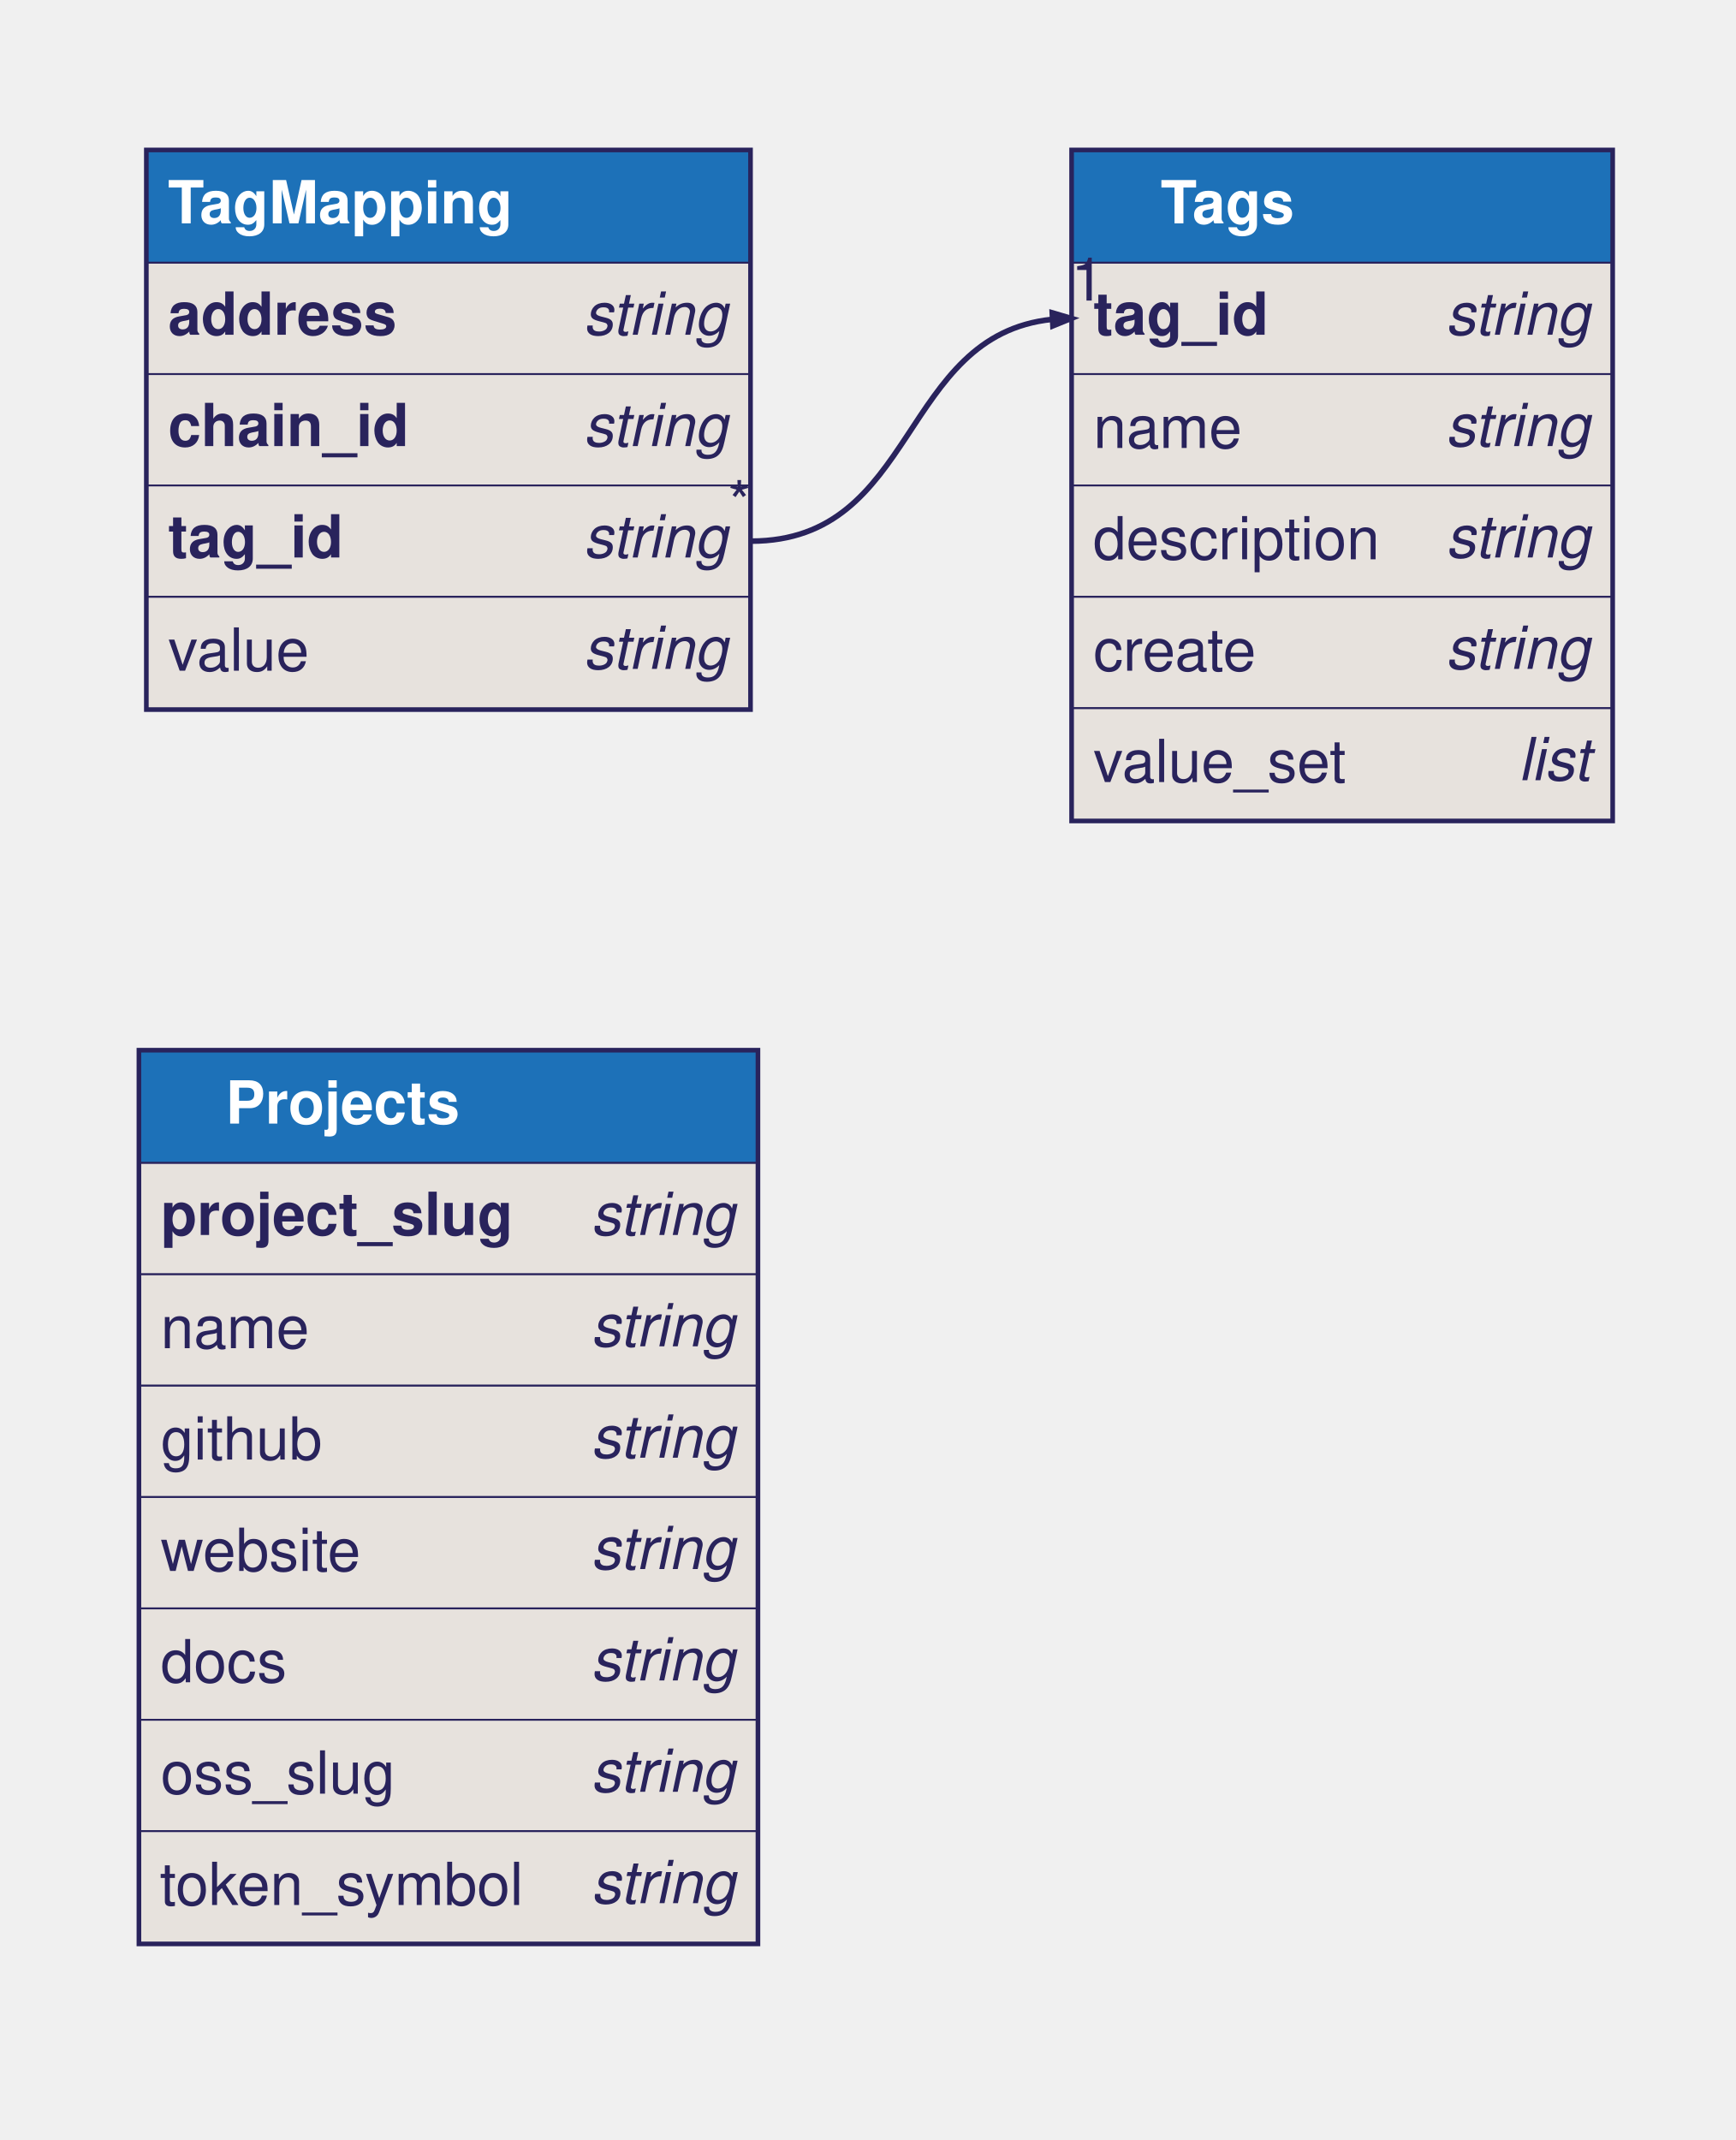
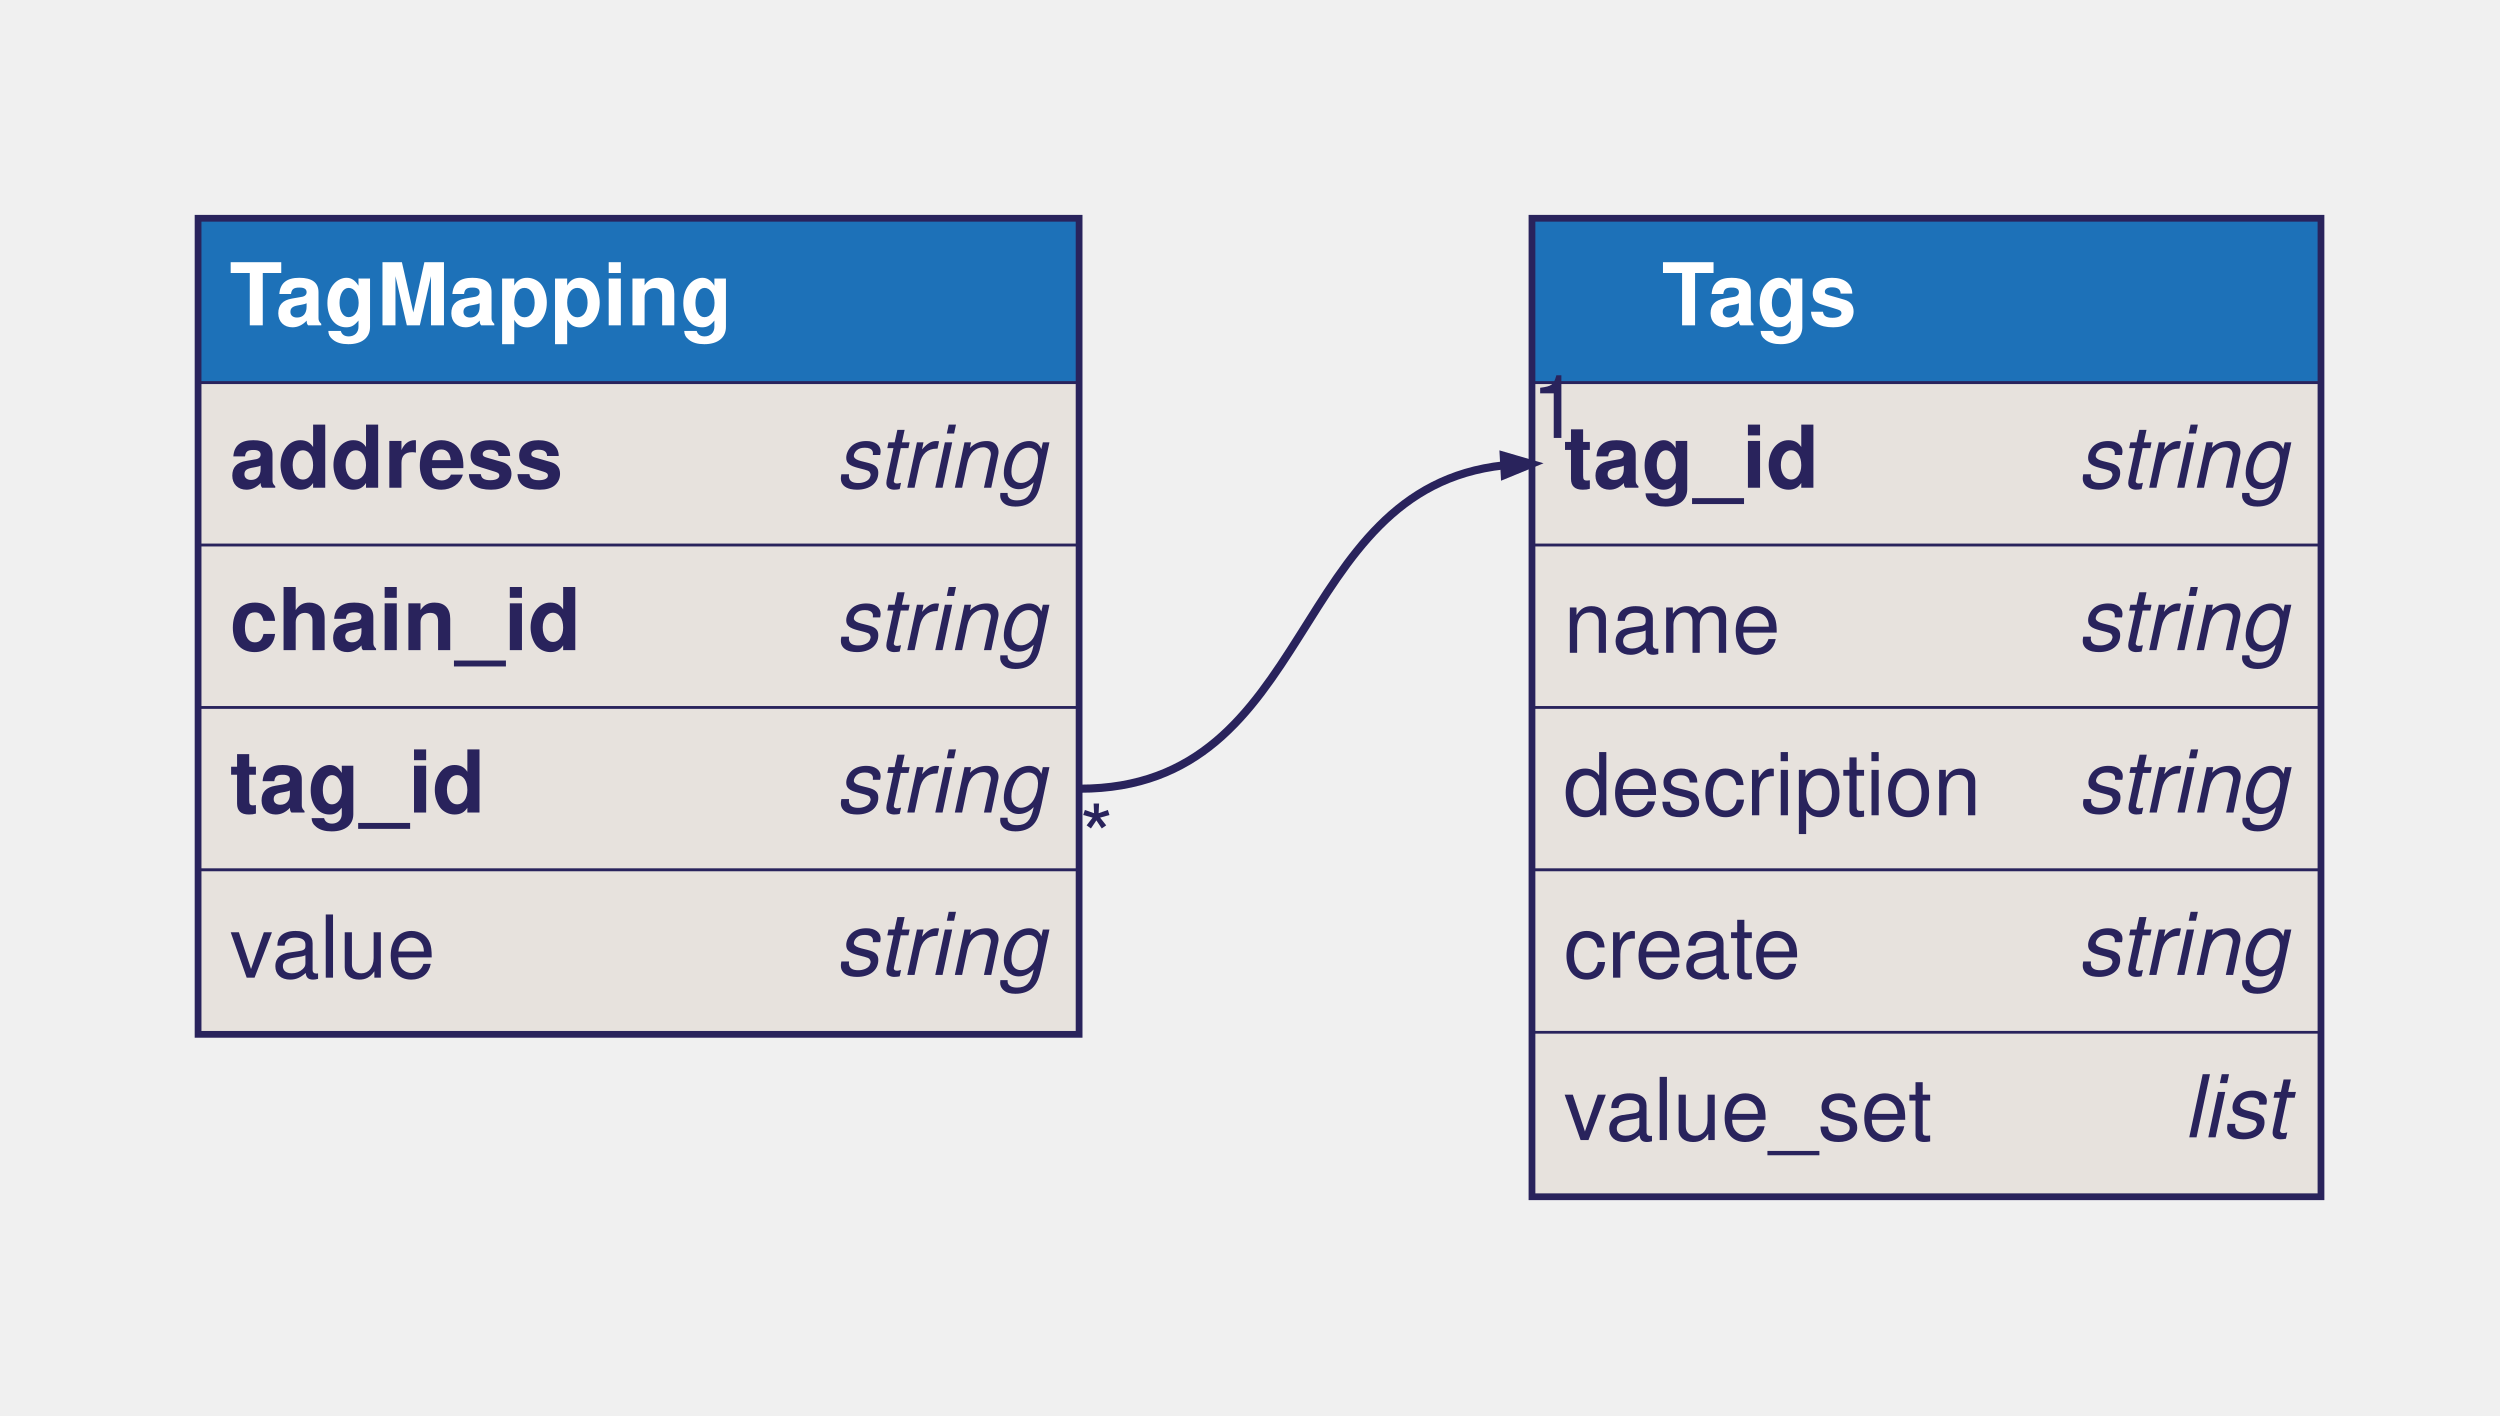
- <svg xmlns="http://www.w3.org/2000/svg" xmlns:xlink="http://www.w3.org/1999/xlink" width="935pt" height="1153pt" viewBox="0.00 0.00 934.95 1152.63">
-   <g id="graph0" class="graph" transform="scale(1 1) rotate(0) translate(4 1148.63)">
-     <g id="Projects" class="node">
-       <g id="a_Projects">
-         <a xlink:title="Projects&#10;Information about specific projects (i.e. Uniswap), including project name, website link, and documentation.">
-           <ellipse fill="none" stroke="black" stroke-width="0" cx="237.59" cy="-342.24" rx="237.68" ry="342.48" />
-           <polygon fill="#1d71b8" stroke="transparent" points="71.59,-522.24 71.59,-582.24 403.59,-582.24 403.59,-522.24 71.59,-522.24" />
-           <polygon fill="none" stroke="#29235c" points="71.59,-522.24 71.59,-582.24 403.59,-582.24 403.59,-522.24 71.59,-522.24" />
-           <text text-anchor="start" x="117.56" y="-543.44" font-family="Helvetica,sans-Serif" font-weight="bold" font-size="32.00" fill="#ffffff">       Projects       </text>
-           <polygon fill="#e7e2dd" stroke="transparent" points="71.59,-462.24 71.59,-522.24 403.59,-522.24 403.59,-462.24 71.59,-462.24" />
-           <polygon fill="none" stroke="#29235c" points="71.59,-462.24 71.59,-522.24 403.59,-522.24 403.59,-462.24 71.59,-462.24" />
-           <text text-anchor="start" x="82.59" y="-483.44" font-family="Helvetica,sans-Serif" font-weight="bold" font-size="32.00" fill="#29235c">project_slug</text>
-           <text text-anchor="start" x="255.07" y="-483.44" font-family="Helvetica,sans-Serif" font-size="32.00" fill="#29235c">    </text>
-           <text text-anchor="start" x="314.36" y="-483.44" font-family="Helvetica,sans-Serif" font-style="italic" font-size="32.00" fill="#29235c">string</text>
-           <polygon fill="#e7e2dd" stroke="transparent" points="71.59,-402.24 71.59,-462.24 403.59,-462.24 403.59,-402.24 71.59,-402.24" />
-           <polygon fill="none" stroke="#29235c" points="71.59,-402.24 71.59,-462.24 403.59,-462.24 403.59,-402.24 71.59,-402.24" />
-           <text text-anchor="start" x="82.59" y="-422.44" font-family="Helvetica,sans-Serif" font-size="32.00" fill="#29235c">name    </text>
-           <text text-anchor="start" x="314.36" y="-423.44" font-family="Helvetica,sans-Serif" font-style="italic" font-size="32.00" fill="#29235c">string</text>
-           <polygon fill="#e7e2dd" stroke="transparent" points="71.59,-342.24 71.59,-402.24 403.59,-402.24 403.59,-342.24 71.59,-342.24" />
-           <polygon fill="none" stroke="#29235c" points="71.59,-342.24 71.59,-402.24 403.59,-402.24 403.59,-342.24 71.59,-342.24" />
-           <text text-anchor="start" x="82.59" y="-362.44" font-family="Helvetica,sans-Serif" font-size="32.00" fill="#29235c">github    </text>
-           <text text-anchor="start" x="314.36" y="-363.44" font-family="Helvetica,sans-Serif" font-style="italic" font-size="32.00" fill="#29235c">string</text>
-           <polygon fill="#e7e2dd" stroke="transparent" points="71.59,-282.24 71.59,-342.24 403.59,-342.24 403.59,-282.24 71.59,-282.24" />
-           <polygon fill="none" stroke="#29235c" points="71.59,-282.24 71.59,-342.24 403.59,-342.24 403.59,-282.24 71.59,-282.24" />
-           <text text-anchor="start" x="82.59" y="-302.44" font-family="Helvetica,sans-Serif" font-size="32.00" fill="#29235c">website    </text>
-           <text text-anchor="start" x="314.36" y="-303.44" font-family="Helvetica,sans-Serif" font-style="italic" font-size="32.00" fill="#29235c">string</text>
-           <polygon fill="#e7e2dd" stroke="transparent" points="71.59,-222.24 71.59,-282.24 403.59,-282.24 403.59,-222.24 71.59,-222.24" />
-           <polygon fill="none" stroke="#29235c" points="71.59,-222.24 71.59,-282.24 403.59,-282.24 403.59,-222.24 71.59,-222.24" />
-           <text text-anchor="start" x="82.59" y="-242.44" font-family="Helvetica,sans-Serif" font-size="32.00" fill="#29235c">docs    </text>
-           <text text-anchor="start" x="314.36" y="-243.44" font-family="Helvetica,sans-Serif" font-style="italic" font-size="32.00" fill="#29235c">string</text>
-           <polygon fill="#e7e2dd" stroke="transparent" points="71.59,-162.24 71.59,-222.24 403.59,-222.24 403.59,-162.24 71.59,-162.24" />
-           <polygon fill="none" stroke="#29235c" points="71.59,-162.24 71.59,-222.24 403.59,-222.24 403.59,-162.24 71.59,-162.24" />
-           <text text-anchor="start" x="82.59" y="-182.44" font-family="Helvetica,sans-Serif" font-size="32.00" fill="#29235c">oss_slug    </text>
-           <text text-anchor="start" x="314.36" y="-183.44" font-family="Helvetica,sans-Serif" font-style="italic" font-size="32.00" fill="#29235c">string</text>
-           <polygon fill="#e7e2dd" stroke="transparent" points="71.59,-102.24 71.59,-162.24 403.59,-162.24 403.59,-102.24 71.59,-102.24" />
-           <polygon fill="none" stroke="#29235c" points="71.59,-102.24 71.59,-162.24 403.59,-162.24 403.59,-102.24 71.59,-102.24" />
-           <text text-anchor="start" x="82.11" y="-122.44" font-family="Helvetica,sans-Serif" font-size="32.00" fill="#29235c">token_symbol    </text>
-           <text text-anchor="start" x="314.48" y="-123.44" font-family="Helvetica,sans-Serif" font-style="italic" font-size="32.00" fill="#29235c">string</text>
-           <polygon fill="none" stroke="#29235c" stroke-width="2" points="70.59,-101.24 70.59,-583.24 404.59,-583.24 404.59,-101.24 70.59,-101.24" />
-         </a>
-       </g>
-     </g>
+ <svg xmlns="http://www.w3.org/2000/svg" xmlns:xlink="http://www.w3.org/1999/xlink" width="924pt" height="523pt" viewBox="0.00 0.00 923.64 522.77">
+   <g id="graph0" class="graph" transform="scale(1 1) rotate(0) translate(4 518.77)">
    <g id="Tags" class="node">
      <g id="a_Tags">
        <a xlink:title="Tags&#10;Individual labels or identifiers that can be applied to data points for sorting, searching, and categorization purposes.">
-           <ellipse fill="none" stroke="black" stroke-width="0" cx="719.07" cy="-887.24" rx="207.78" ry="257.27" />
-           <polygon fill="#1d71b8" stroke="transparent" points="574.07,-1007.24 574.07,-1067.24 864.07,-1067.24 864.07,-1007.24 574.07,-1007.24" />
-           <polygon fill="none" stroke="#29235c" points="574.07,-1007.24 574.07,-1067.24 864.07,-1067.24 864.07,-1007.24 574.07,-1007.24" />
-           <text text-anchor="start" x="621.25" y="-1028.44" font-family="Helvetica,sans-Serif" font-weight="bold" font-size="32.00" fill="#ffffff">       Tags       </text>
-           <polygon fill="#e7e2dd" stroke="transparent" points="574.07,-947.24 574.07,-1007.24 864.07,-1007.24 864.07,-947.24 574.07,-947.24" />
-           <polygon fill="none" stroke="#29235c" points="574.07,-947.24 574.07,-1007.24 864.07,-1007.24 864.07,-947.24 574.07,-947.24" />
-           <text text-anchor="start" x="585.07" y="-968.44" font-family="Helvetica,sans-Serif" font-weight="bold" font-size="32.00" fill="#29235c">tag_id</text>
-           <text text-anchor="start" x="672.21" y="-968.44" font-family="Helvetica,sans-Serif" font-size="32.00" fill="#29235c">    </text>
-           <text text-anchor="start" x="774.84" y="-968.44" font-family="Helvetica,sans-Serif" font-style="italic" font-size="32.00" fill="#29235c">string</text>
-           <polygon fill="#e7e2dd" stroke="transparent" points="574.07,-887.24 574.07,-947.24 864.07,-947.24 864.07,-887.24 574.07,-887.24" />
-           <polygon fill="none" stroke="#29235c" points="574.07,-887.24 574.07,-947.24 864.07,-947.24 864.07,-887.24 574.07,-887.24" />
-           <text text-anchor="start" x="585.07" y="-907.44" font-family="Helvetica,sans-Serif" font-size="32.00" fill="#29235c">name    </text>
-           <text text-anchor="start" x="774.84" y="-908.44" font-family="Helvetica,sans-Serif" font-style="italic" font-size="32.00" fill="#29235c">string</text>
-           <polygon fill="#e7e2dd" stroke="transparent" points="574.07,-827.24 574.07,-887.24 864.07,-887.24 864.07,-827.24 574.07,-827.24" />
-           <polygon fill="none" stroke="#29235c" points="574.07,-827.24 574.07,-887.24 864.07,-887.24 864.07,-827.24 574.07,-827.24" />
-           <text text-anchor="start" x="584.93" y="-847.44" font-family="Helvetica,sans-Serif" font-size="32.00" fill="#29235c">description    </text>
-           <text text-anchor="start" x="774.95" y="-848.44" font-family="Helvetica,sans-Serif" font-style="italic" font-size="32.00" fill="#29235c">string</text>
-           <polygon fill="#e7e2dd" stroke="transparent" points="574.07,-767.24 574.07,-827.24 864.07,-827.24 864.07,-767.24 574.07,-767.24" />
-           <polygon fill="none" stroke="#29235c" points="574.07,-767.24 574.07,-827.24 864.07,-827.24 864.07,-767.24 574.07,-767.24" />
-           <text text-anchor="start" x="585.07" y="-787.44" font-family="Helvetica,sans-Serif" font-size="32.00" fill="#29235c">create    </text>
-           <text text-anchor="start" x="774.84" y="-788.44" font-family="Helvetica,sans-Serif" font-style="italic" font-size="32.00" fill="#29235c">string</text>
-           <polygon fill="#e7e2dd" stroke="transparent" points="574.07,-707.24 574.07,-767.24 864.07,-767.24 864.07,-707.24 574.07,-707.24" />
-           <polygon fill="none" stroke="#29235c" points="574.07,-707.24 574.07,-767.24 864.07,-767.24 864.07,-707.24 574.07,-707.24" />
-           <text text-anchor="start" x="585.07" y="-727.44" font-family="Helvetica,sans-Serif" font-size="32.00" fill="#29235c">value_set    </text>
-           <text text-anchor="start" x="813.97" y="-728.44" font-family="Helvetica,sans-Serif" font-style="italic" font-size="32.00" fill="#29235c">list</text>
-           <polygon fill="none" stroke="#29235c" stroke-width="2" points="573.07,-706.24 573.07,-1068.24 865.07,-1068.24 865.07,-706.24 573.07,-706.24" />
+           <ellipse fill="none" stroke="black" stroke-width="0" cx="707.75" cy="-257.39" rx="207.78" ry="257.27" />
+           <polygon fill="#1d71b8" stroke="transparent" points="562.75,-377.39 562.75,-437.39 852.75,-437.39 852.75,-377.39 562.75,-377.39" />
+           <polygon fill="none" stroke="#29235c" points="562.75,-377.39 562.75,-437.39 852.75,-437.39 852.75,-377.39 562.75,-377.39" />
+           <text text-anchor="start" x="609.94" y="-398.59" font-family="Helvetica,sans-Serif" font-weight="bold" font-size="32.00" fill="#ffffff">       Tags       </text>
+           <polygon fill="#e7e2dd" stroke="transparent" points="562.75,-317.39 562.75,-377.39 852.75,-377.39 852.75,-317.39 562.75,-317.39" />
+           <polygon fill="none" stroke="#29235c" points="562.75,-317.39 562.75,-377.39 852.75,-377.39 852.75,-317.39 562.75,-317.39" />
+           <text text-anchor="start" x="573.75" y="-338.59" font-family="Helvetica,sans-Serif" font-weight="bold" font-size="32.00" fill="#29235c">tag_id</text>
+           <text text-anchor="start" x="660.9" y="-338.59" font-family="Helvetica,sans-Serif" font-size="32.00" fill="#29235c">    </text>
+           <text text-anchor="start" x="763.53" y="-338.59" font-family="Helvetica,sans-Serif" font-style="italic" font-size="32.00" fill="#29235c">string</text>
+           <polygon fill="#e7e2dd" stroke="transparent" points="562.75,-257.39 562.75,-317.39 852.75,-317.39 852.75,-257.39 562.75,-257.39" />
+           <polygon fill="none" stroke="#29235c" points="562.75,-257.39 562.75,-317.39 852.75,-317.39 852.75,-257.39 562.75,-257.39" />
+           <text text-anchor="start" x="573.75" y="-277.59" font-family="Helvetica,sans-Serif" font-size="32.00" fill="#29235c">name    </text>
+           <text text-anchor="start" x="763.53" y="-278.59" font-family="Helvetica,sans-Serif" font-style="italic" font-size="32.00" fill="#29235c">string</text>
+           <polygon fill="#e7e2dd" stroke="transparent" points="562.75,-197.39 562.75,-257.39 852.75,-257.39 852.75,-197.39 562.75,-197.39" />
+           <polygon fill="none" stroke="#29235c" points="562.75,-197.39 562.75,-257.39 852.75,-257.39 852.75,-197.39 562.75,-197.39" />
+           <text text-anchor="start" x="573.62" y="-217.59" font-family="Helvetica,sans-Serif" font-size="32.00" fill="#29235c">description    </text>
+           <text text-anchor="start" x="763.64" y="-218.59" font-family="Helvetica,sans-Serif" font-style="italic" font-size="32.00" fill="#29235c">string</text>
+           <polygon fill="#e7e2dd" stroke="transparent" points="562.75,-137.39 562.75,-197.39 852.75,-197.39 852.75,-137.39 562.75,-137.39" />
+           <polygon fill="none" stroke="#29235c" points="562.75,-137.39 562.75,-197.39 852.75,-197.39 852.75,-137.39 562.75,-137.39" />
+           <text text-anchor="start" x="573.75" y="-157.59" font-family="Helvetica,sans-Serif" font-size="32.00" fill="#29235c">create    </text>
+           <text text-anchor="start" x="763.53" y="-158.59" font-family="Helvetica,sans-Serif" font-style="italic" font-size="32.00" fill="#29235c">string</text>
+           <polygon fill="#e7e2dd" stroke="transparent" points="562.75,-77.39 562.75,-137.39 852.75,-137.39 852.75,-77.39 562.75,-77.39" />
+           <polygon fill="none" stroke="#29235c" points="562.75,-77.39 562.75,-137.39 852.75,-137.39 852.75,-77.39 562.75,-77.39" />
+           <text text-anchor="start" x="573.75" y="-97.59" font-family="Helvetica,sans-Serif" font-size="32.00" fill="#29235c">value_set    </text>
+           <text text-anchor="start" x="802.66" y="-98.59" font-family="Helvetica,sans-Serif" font-style="italic" font-size="32.00" fill="#29235c">list</text>
+           <polygon fill="none" stroke="#29235c" stroke-width="2" points="561.75,-76.39 561.75,-438.39 853.75,-438.39 853.75,-76.39 561.75,-76.39" />
        </a>
      </g>
    </g>
    <g id="TagMapping" class="node">
      <g id="a_TagMapping">
        <a xlink:title="TagMapping&#10;A many-to-many relationship table that maps tags to addresses, allowing an address to have multiple tags and a tag to be applied to multiple addresses.">
-           <ellipse fill="none" stroke="black" stroke-width="0" cx="237.59" cy="-917.24" rx="231.86" ry="214.92" />
-           <polygon fill="#1d71b8" stroke="transparent" points="75.59,-1007.24 75.59,-1067.24 399.59,-1067.24 399.59,-1007.24 75.59,-1007.24" />
-           <polygon fill="none" stroke="#29235c" points="75.59,-1007.24 75.59,-1067.24 399.59,-1067.24 399.59,-1007.24 75.59,-1007.24" />
-           <text text-anchor="start" x="86.43" y="-1028.44" font-family="Helvetica,sans-Serif" font-weight="bold" font-size="32.00" fill="#ffffff">       TagMapping       </text>
-           <polygon fill="#e7e2dd" stroke="transparent" points="75.59,-947.24 75.59,-1007.24 399.59,-1007.24 399.59,-947.24 75.59,-947.24" />
-           <polygon fill="none" stroke="#29235c" points="75.59,-947.24 75.59,-1007.24 399.59,-1007.24 399.59,-947.24 75.59,-947.24" />
-           <text text-anchor="start" x="86.59" y="-968.44" font-family="Helvetica,sans-Serif" font-weight="bold" font-size="32.00" fill="#29235c">address</text>
-           <text text-anchor="start" x="200.4" y="-968.44" font-family="Helvetica,sans-Serif" font-size="32.00" fill="#29235c">    </text>
-           <text text-anchor="start" x="310.36" y="-968.44" font-family="Helvetica,sans-Serif" font-style="italic" font-size="32.00" fill="#29235c">string</text>
-           <polygon fill="#e7e2dd" stroke="transparent" points="75.59,-887.24 75.59,-947.24 399.59,-947.24 399.59,-887.24 75.59,-887.24" />
-           <polygon fill="none" stroke="#29235c" points="75.59,-887.24 75.59,-947.24 399.59,-947.24 399.59,-887.24 75.59,-887.24" />
-           <text text-anchor="start" x="86.59" y="-908.44" font-family="Helvetica,sans-Serif" font-weight="bold" font-size="32.00" fill="#29235c">chain_id</text>
-           <text text-anchor="start" x="205.73" y="-908.44" font-family="Helvetica,sans-Serif" font-size="32.00" fill="#29235c">    </text>
-           <text text-anchor="start" x="310.36" y="-908.44" font-family="Helvetica,sans-Serif" font-style="italic" font-size="32.00" fill="#29235c">string</text>
-           <polygon fill="#e7e2dd" stroke="transparent" points="75.59,-827.24 75.59,-887.24 399.59,-887.24 399.59,-827.24 75.59,-827.24" />
-           <polygon fill="none" stroke="#29235c" points="75.59,-827.24 75.59,-887.24 399.59,-887.24 399.59,-827.24 75.59,-827.24" />
-           <text text-anchor="start" x="86.59" y="-848.44" font-family="Helvetica,sans-Serif" font-weight="bold" font-size="32.00" fill="#29235c">tag_id</text>
-           <text text-anchor="start" x="173.74" y="-848.44" font-family="Helvetica,sans-Serif" font-size="32.00" fill="#29235c">    </text>
-           <text text-anchor="start" x="310.36" y="-848.44" font-family="Helvetica,sans-Serif" font-style="italic" font-size="32.00" fill="#29235c">string</text>
-           <polygon fill="#e7e2dd" stroke="transparent" points="75.59,-767.24 75.59,-827.24 399.59,-827.24 399.59,-767.24 75.59,-767.24" />
-           <polygon fill="none" stroke="#29235c" points="75.59,-767.24 75.59,-827.24 399.59,-827.24 399.59,-767.24 75.59,-767.24" />
-           <text text-anchor="start" x="86.59" y="-787.44" font-family="Helvetica,sans-Serif" font-size="32.00" fill="#29235c">value    </text>
-           <text text-anchor="start" x="310.36" y="-788.44" font-family="Helvetica,sans-Serif" font-style="italic" font-size="32.00" fill="#29235c">string</text>
-           <polygon fill="none" stroke="#29235c" stroke-width="2" points="74.59,-766.24 74.59,-1068.24 400.59,-1068.24 400.59,-766.24 74.59,-766.24" />
+           <ellipse fill="none" stroke="black" stroke-width="0" cx="231.93" cy="-287.39" rx="231.86" ry="214.92" />
+           <polygon fill="#1d71b8" stroke="transparent" points="69.93,-377.39 69.93,-437.39 393.93,-437.39 393.93,-377.39 69.93,-377.39" />
+           <polygon fill="none" stroke="#29235c" points="69.93,-377.39 69.93,-437.39 393.93,-437.39 393.93,-377.39 69.93,-377.39" />
+           <text text-anchor="start" x="80.77" y="-398.59" font-family="Helvetica,sans-Serif" font-weight="bold" font-size="32.00" fill="#ffffff">       TagMapping       </text>
+           <polygon fill="#e7e2dd" stroke="transparent" points="69.93,-317.39 69.93,-377.39 393.93,-377.39 393.93,-317.39 69.93,-317.39" />
+           <polygon fill="none" stroke="#29235c" points="69.93,-317.39 69.93,-377.39 393.93,-377.39 393.93,-317.39 69.93,-317.39" />
+           <text text-anchor="start" x="80.93" y="-338.59" font-family="Helvetica,sans-Serif" font-weight="bold" font-size="32.00" fill="#29235c">address</text>
+           <text text-anchor="start" x="194.74" y="-338.59" font-family="Helvetica,sans-Serif" font-size="32.00" fill="#29235c">    </text>
+           <text text-anchor="start" x="304.71" y="-338.59" font-family="Helvetica,sans-Serif" font-style="italic" font-size="32.00" fill="#29235c">string</text>
+           <polygon fill="#e7e2dd" stroke="transparent" points="69.93,-257.39 69.93,-317.39 393.93,-317.39 393.93,-257.39 69.93,-257.39" />
+           <polygon fill="none" stroke="#29235c" points="69.93,-257.39 69.93,-317.39 393.93,-317.39 393.93,-257.39 69.93,-257.39" />
+           <text text-anchor="start" x="80.93" y="-278.59" font-family="Helvetica,sans-Serif" font-weight="bold" font-size="32.00" fill="#29235c">chain_id</text>
+           <text text-anchor="start" x="200.08" y="-278.59" font-family="Helvetica,sans-Serif" font-size="32.00" fill="#29235c">    </text>
+           <text text-anchor="start" x="304.71" y="-278.59" font-family="Helvetica,sans-Serif" font-style="italic" font-size="32.00" fill="#29235c">string</text>
+           <polygon fill="#e7e2dd" stroke="transparent" points="69.93,-197.39 69.93,-257.39 393.93,-257.39 393.93,-197.39 69.93,-197.39" />
+           <polygon fill="none" stroke="#29235c" points="69.93,-197.39 69.93,-257.39 393.93,-257.39 393.93,-197.39 69.93,-197.39" />
+           <text text-anchor="start" x="80.93" y="-218.59" font-family="Helvetica,sans-Serif" font-weight="bold" font-size="32.00" fill="#29235c">tag_id</text>
+           <text text-anchor="start" x="168.08" y="-218.59" font-family="Helvetica,sans-Serif" font-size="32.00" fill="#29235c">    </text>
+           <text text-anchor="start" x="304.71" y="-218.59" font-family="Helvetica,sans-Serif" font-style="italic" font-size="32.00" fill="#29235c">string</text>
+           <polygon fill="#e7e2dd" stroke="transparent" points="69.93,-137.39 69.93,-197.39 393.93,-197.39 393.93,-137.39 69.93,-137.39" />
+           <polygon fill="none" stroke="#29235c" points="69.93,-137.39 69.93,-197.39 393.93,-197.39 393.93,-137.39 69.93,-137.39" />
+           <text text-anchor="start" x="80.93" y="-157.59" font-family="Helvetica,sans-Serif" font-size="32.00" fill="#29235c">value    </text>
+           <text text-anchor="start" x="304.71" y="-158.59" font-family="Helvetica,sans-Serif" font-style="italic" font-size="32.00" fill="#29235c">string</text>
+           <polygon fill="none" stroke="#29235c" stroke-width="2" points="68.93,-136.39 68.93,-438.39 394.93,-438.39 394.93,-136.39 68.93,-136.39" />
        </a>
      </g>
    </g>
    <g id="edge2" class="edge">
-       <path fill="none" stroke="#29235c" stroke-width="3" d="M400.59,-857.24C490.42,-857.24 480.61,-968.27 562.85,-976.73" />
-       <polygon fill="#29235c" stroke="#29235c" stroke-width="3" points="562.9,-980.24 573.07,-977.24 563.25,-973.25 562.9,-980.24" />
-       <text text-anchor="middle" x="581.96" y="-986.84" font-family="Helvetica,sans-Serif" font-size="32.00" fill="#29235c">1</text>
-       <text text-anchor="middle" x="394.37" y="-866.84" font-family="Helvetica,sans-Serif" font-size="32.00" fill="#29235c">*</text>
+       <path fill="none" stroke="#29235c" stroke-width="3" d="M394.93,-227.39C482.7,-227.39 471.49,-338.19 551.53,-346.85" />
+       <polygon fill="#29235c" stroke="#29235c" stroke-width="3" points="551.58,-350.36 561.75,-347.39 551.95,-343.37 551.58,-350.36" />
+       <text text-anchor="middle" x="570.65" y="-356.99" font-family="Helvetica,sans-Serif" font-size="32.00" fill="#29235c">1</text>
+       <text text-anchor="middle" x="401.15" y="-198.59" font-family="Helvetica,sans-Serif" font-size="32.00" fill="#29235c">*</text>
    </g>
  </g>
</svg>
